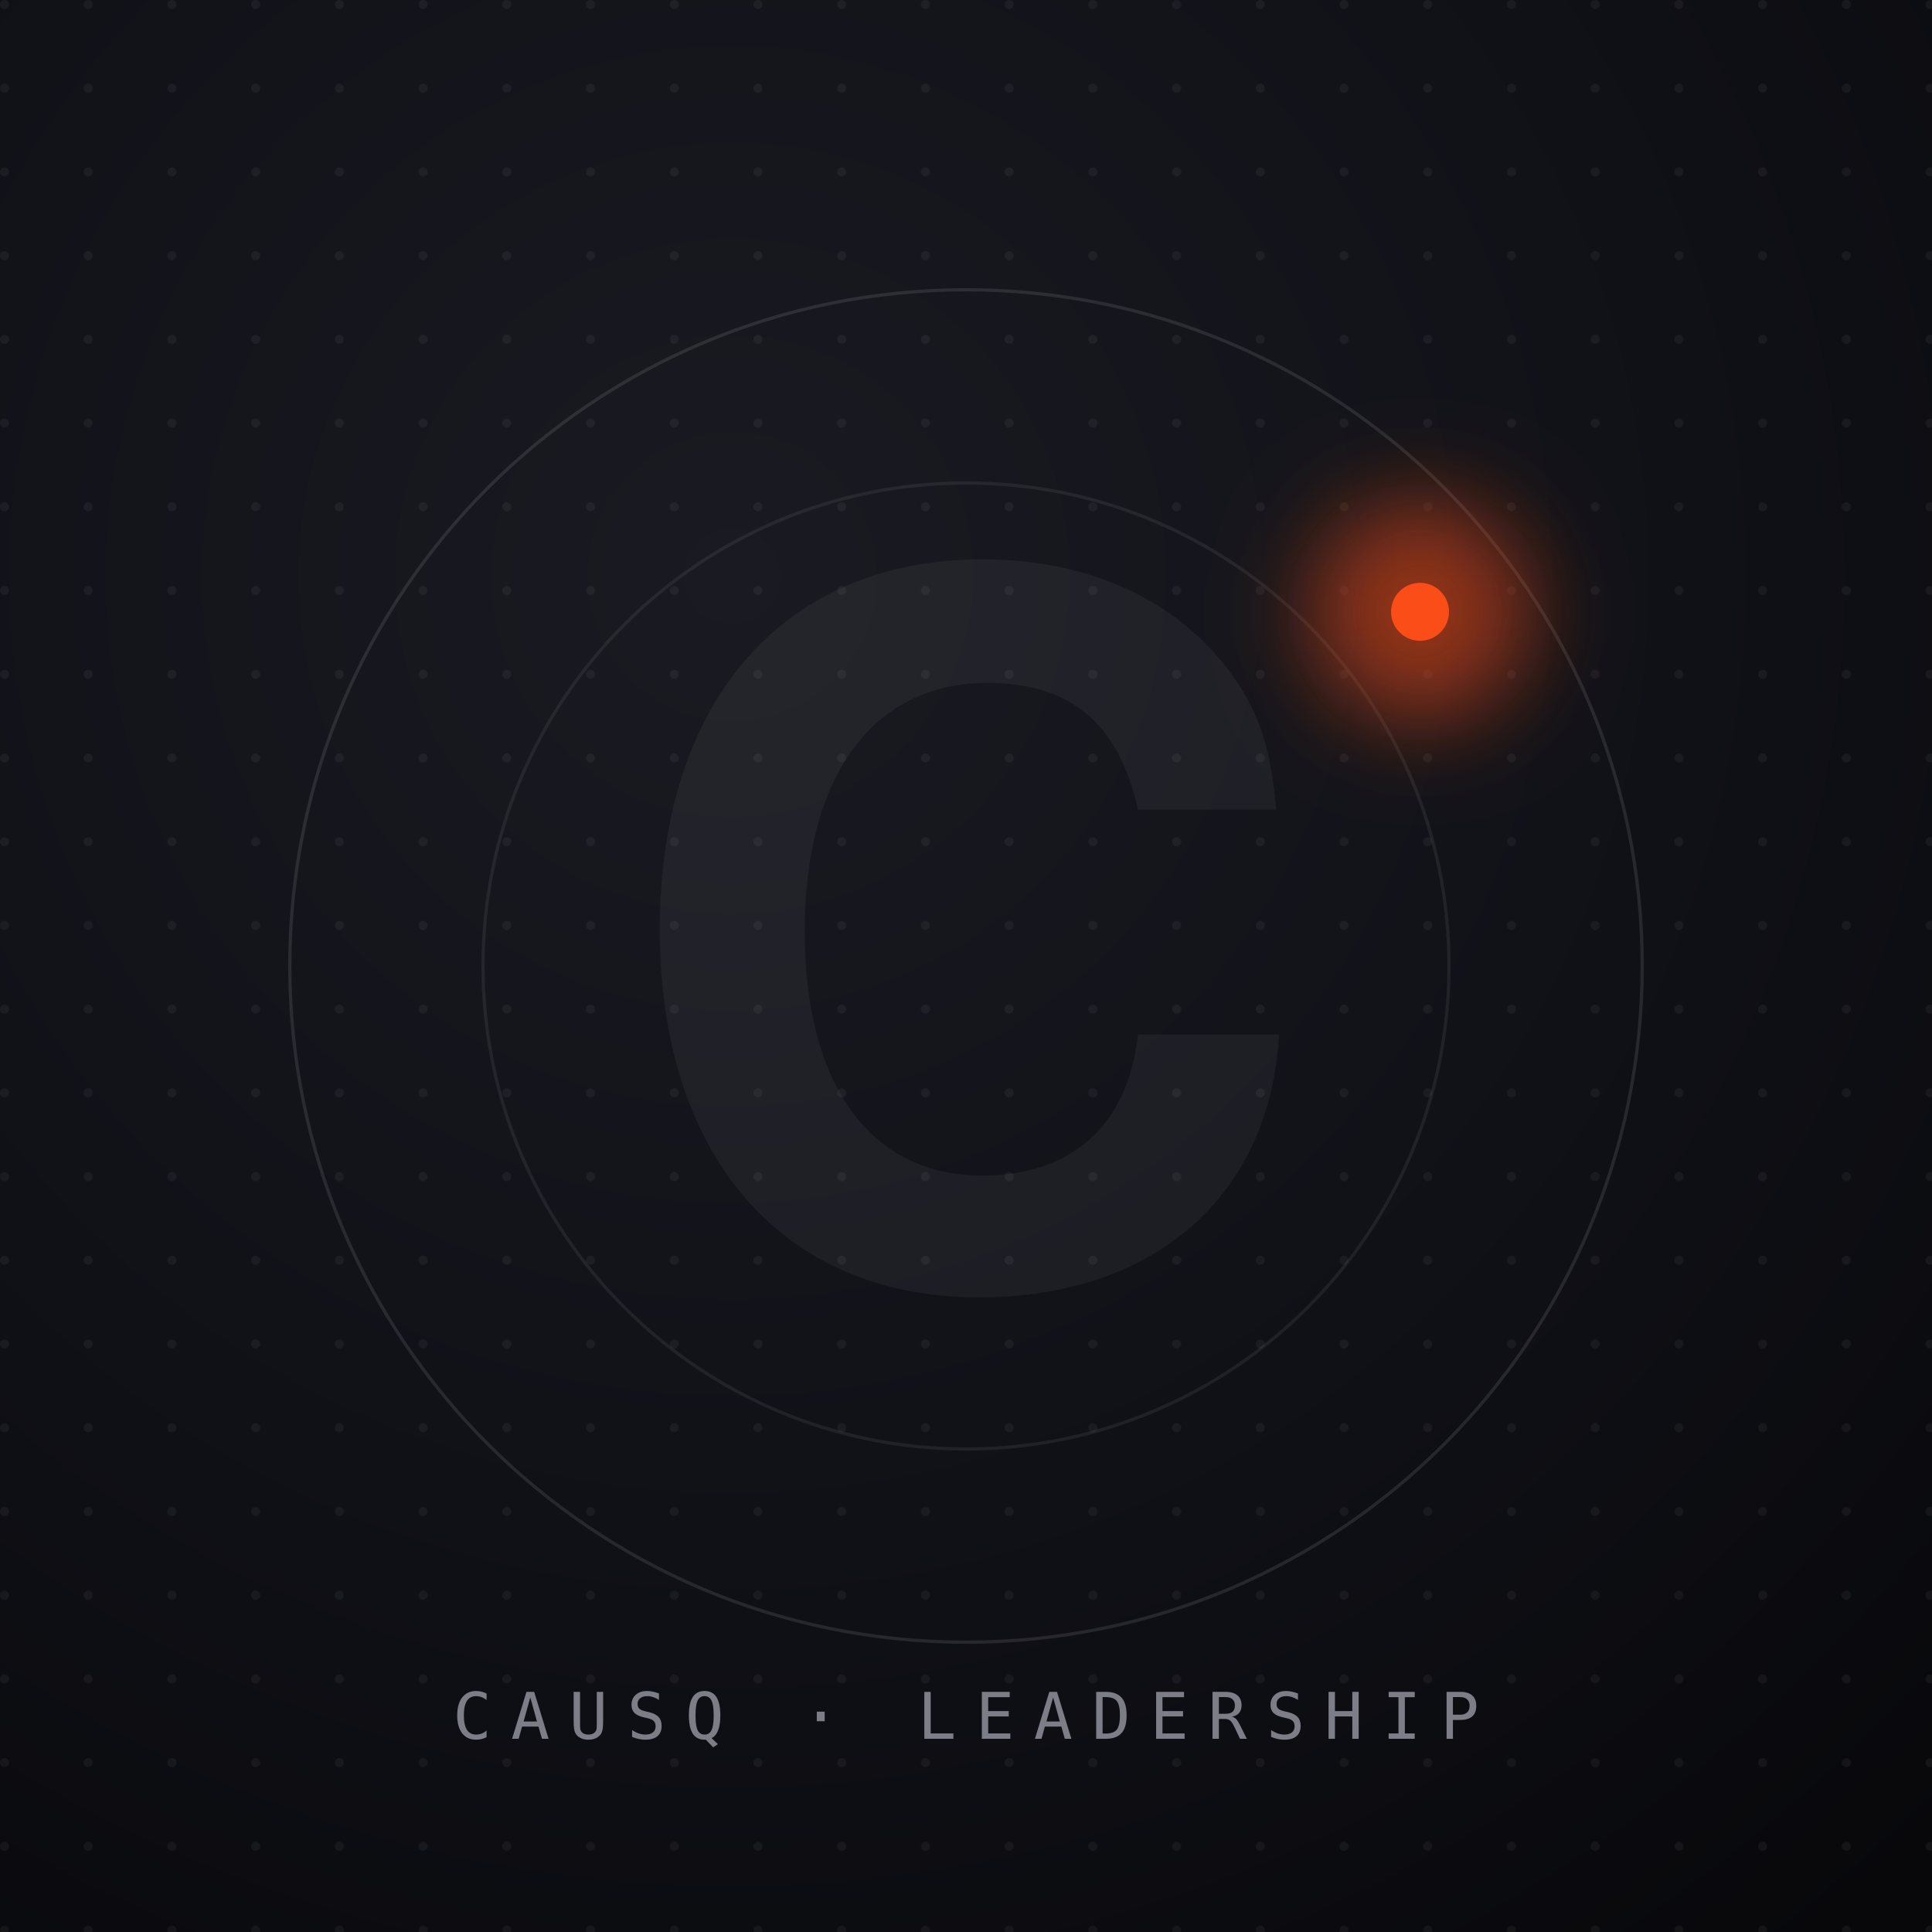
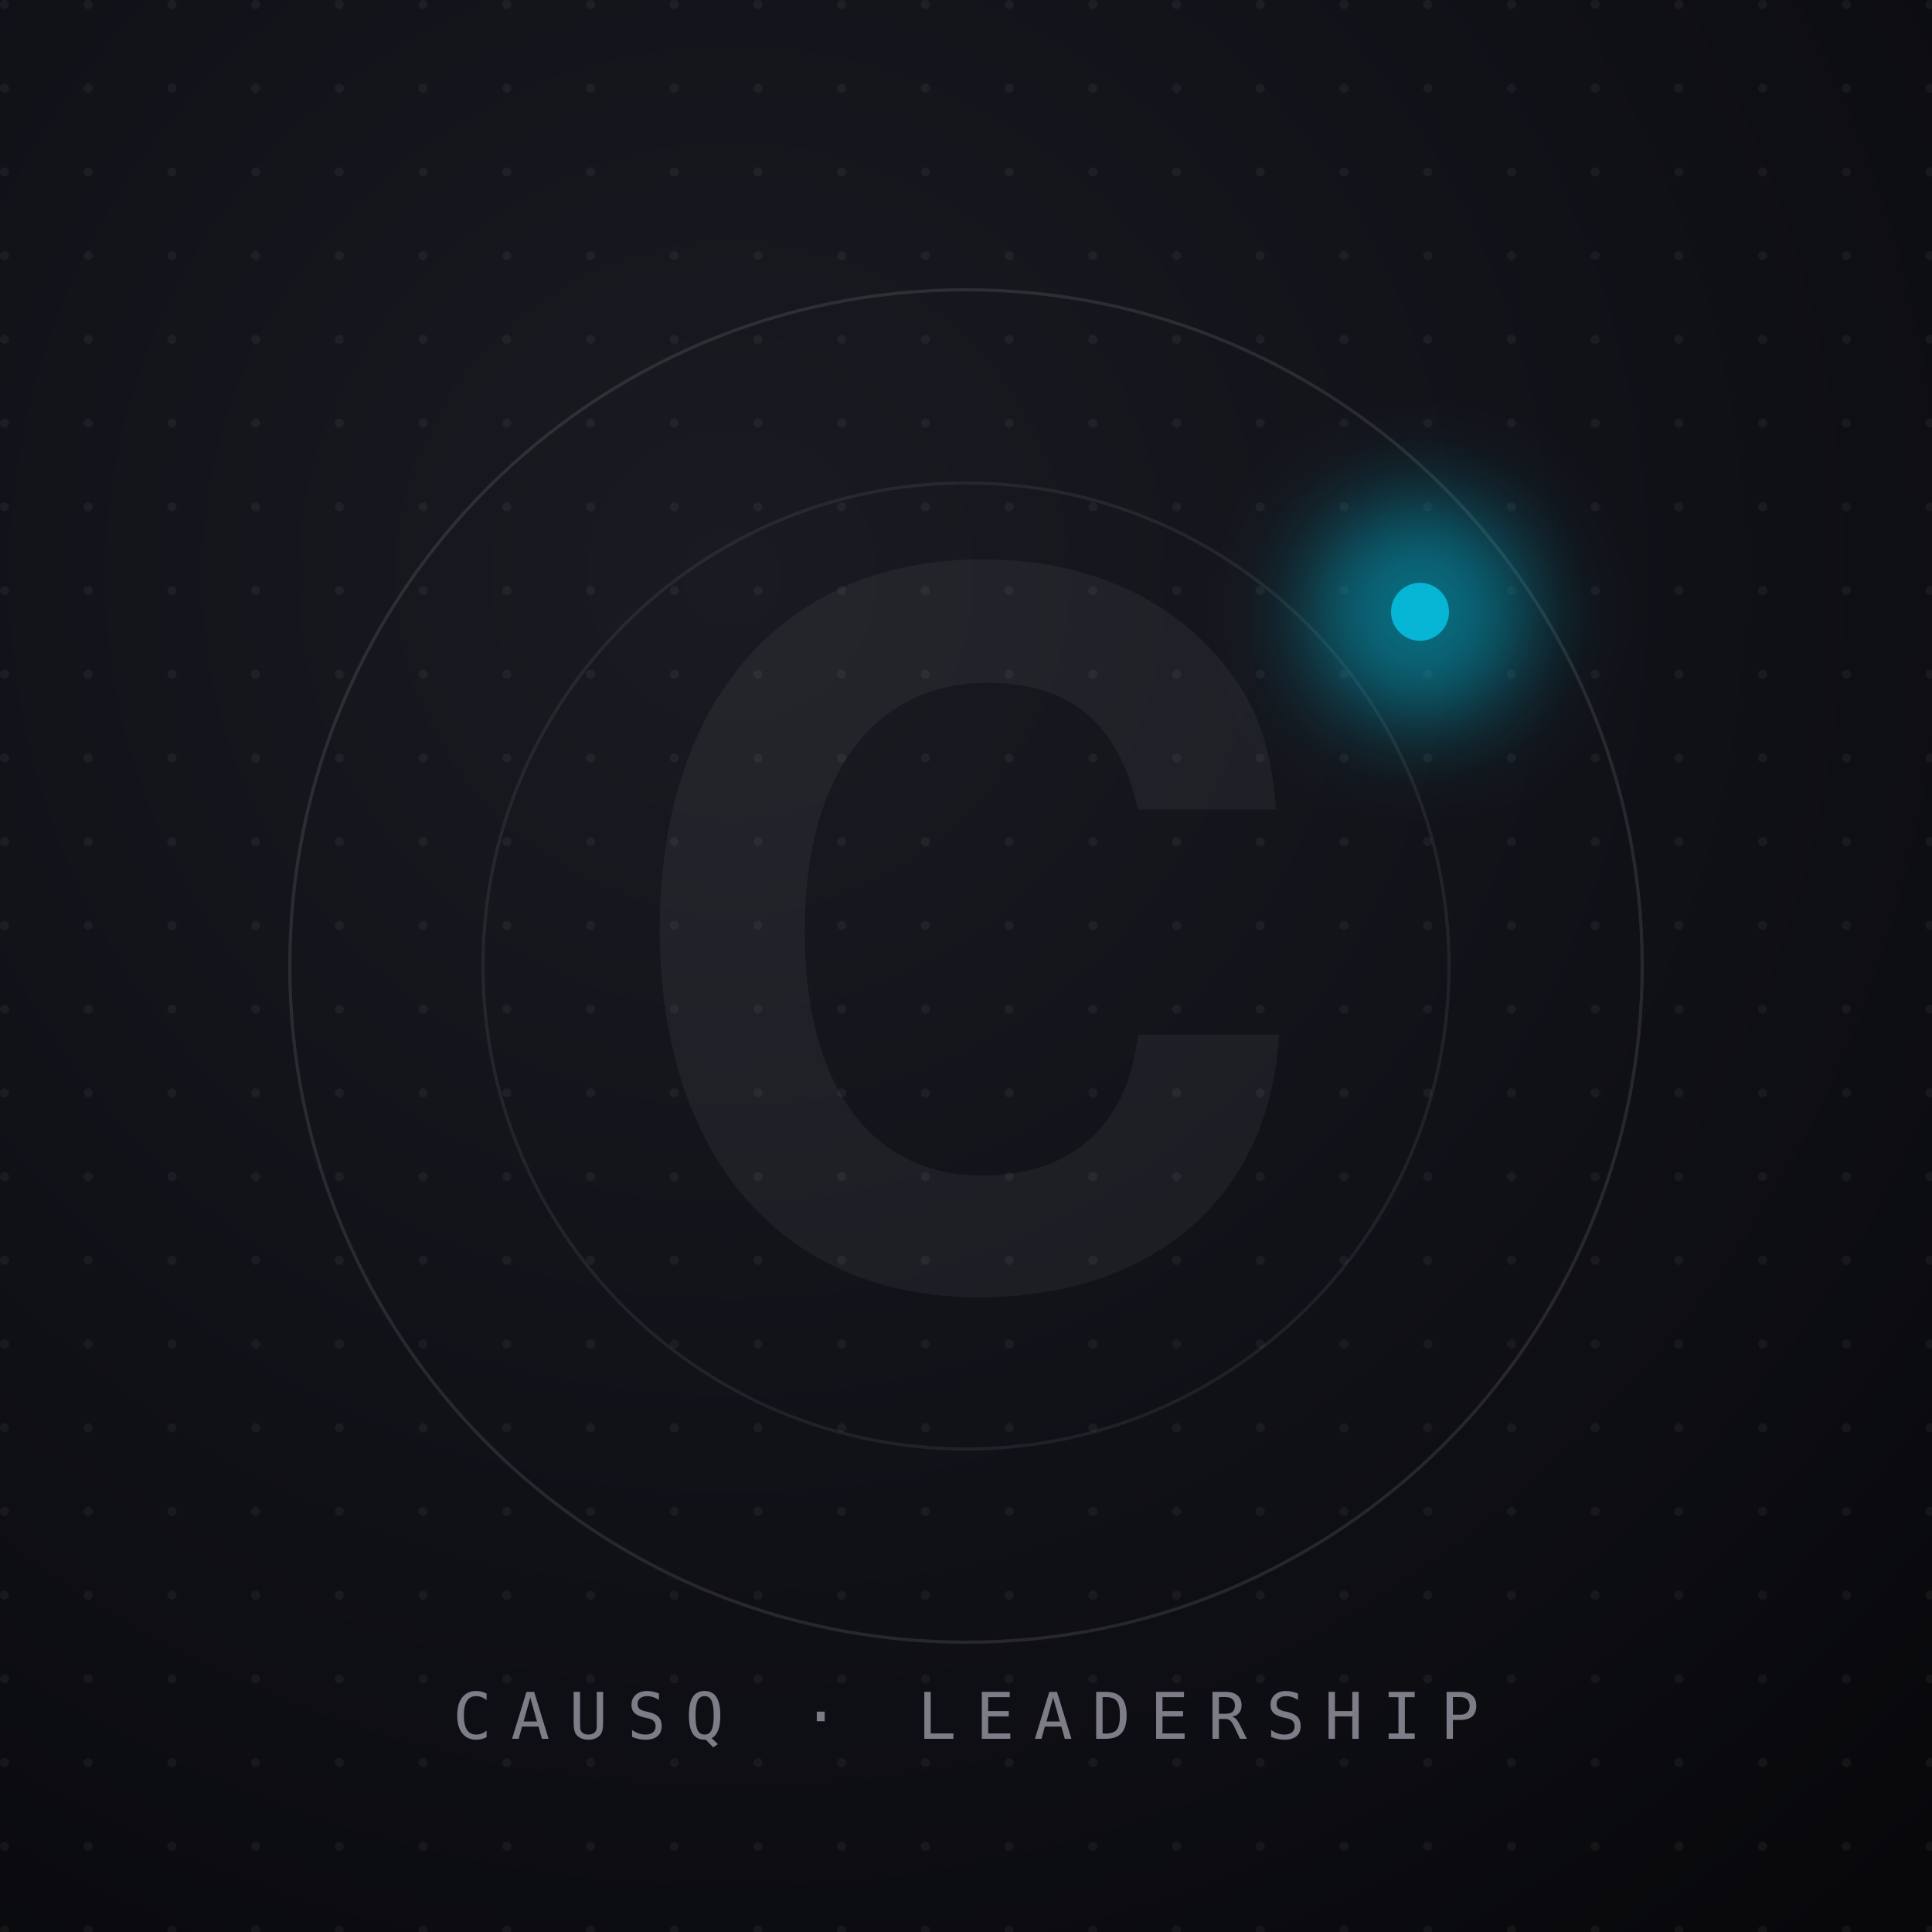
<svg xmlns="http://www.w3.org/2000/svg" viewBox="0 0 600 600" width="600" height="600" role="img" aria-label="CausQ leadership portrait placeholder">
  <defs>
    <radialGradient id="bg1" cx="38%" cy="30%" r="90%">
      <stop offset="0%" stop-color="#1a1b22" />
      <stop offset="55%" stop-color="#101117" />
      <stop offset="100%" stop-color="#08080b" />
    </radialGradient>
    <filter id="g1" x="-60%" y="-60%" width="220%" height="220%">
      <feGaussianBlur stdDeviation="14" />
    </filter>
    <pattern id="dots1" width="26" height="26" patternUnits="userSpaceOnUse">
      <circle cx="1.4" cy="1.4" r="1.4" fill="#ffffff" fill-opacity="0.05" />
    </pattern>
  </defs>
  <rect width="600" height="600" fill="url(#bg1)" />
  <rect width="600" height="600" fill="url(#dots1)" />
  <g fill="none" stroke="#ffffff" stroke-opacity="0.10">
    <ellipse cx="300" cy="300" rx="210" ry="210" />
    <ellipse cx="300" cy="300" rx="150" ry="150" stroke-opacity="0.07" />
  </g>
  <text x="300" y="396" text-anchor="middle" font-family="'Albert Sans',Helvetica,Arial,sans-serif" font-weight="800" font-size="300" fill="#ffffff" fill-opacity="0.05">C</text>
-   <circle cx="441" cy="190" r="34" fill="#fb4d17" filter="url(#g1)" opacity="0.55" />
-   <circle cx="441" cy="190" r="9" fill="#fb4d17" />
+   <circle cx="441" cy="190" r="34" fill="#06B6D4" filter="url(#g1)" opacity="0.55" />
+   <circle cx="441" cy="190" r="9" fill="#06B6D4" />
  <text x="300" y="540" text-anchor="middle" font-family="'IBM Plex Mono',monospace" font-size="20" letter-spacing="6" fill="#7d7d88">CAUSQ · LEADERSHIP</text>
</svg>
